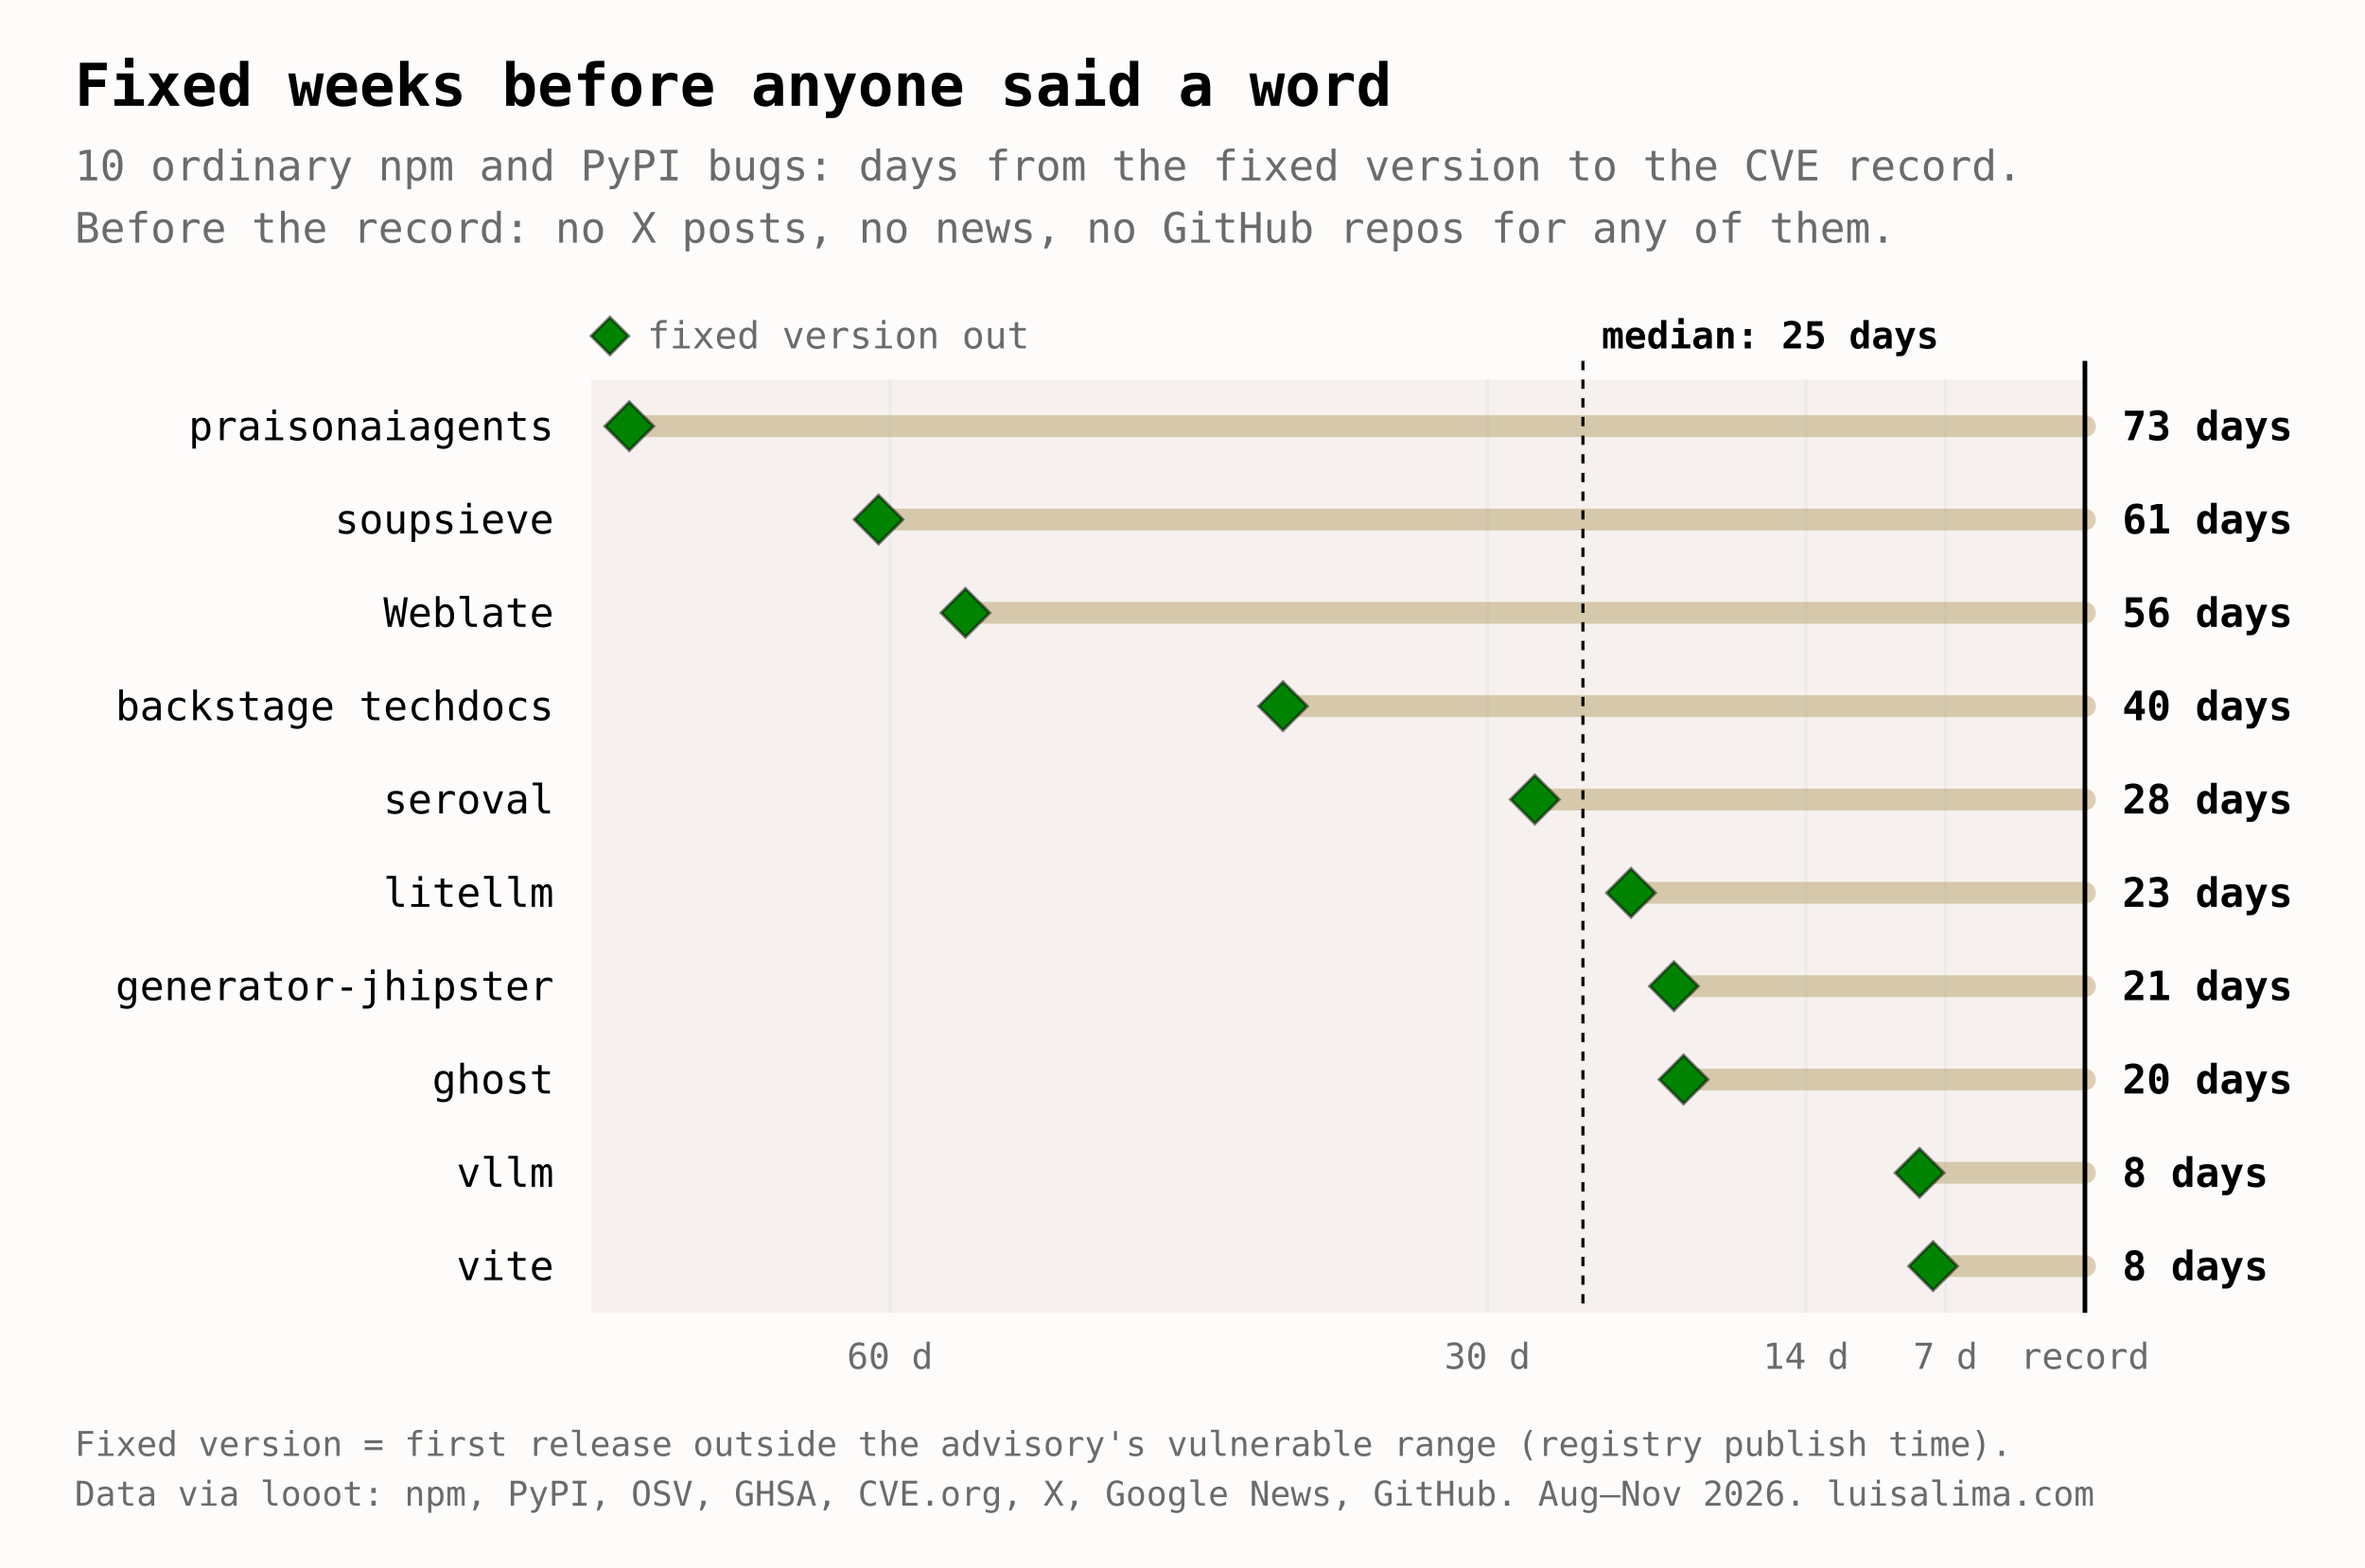
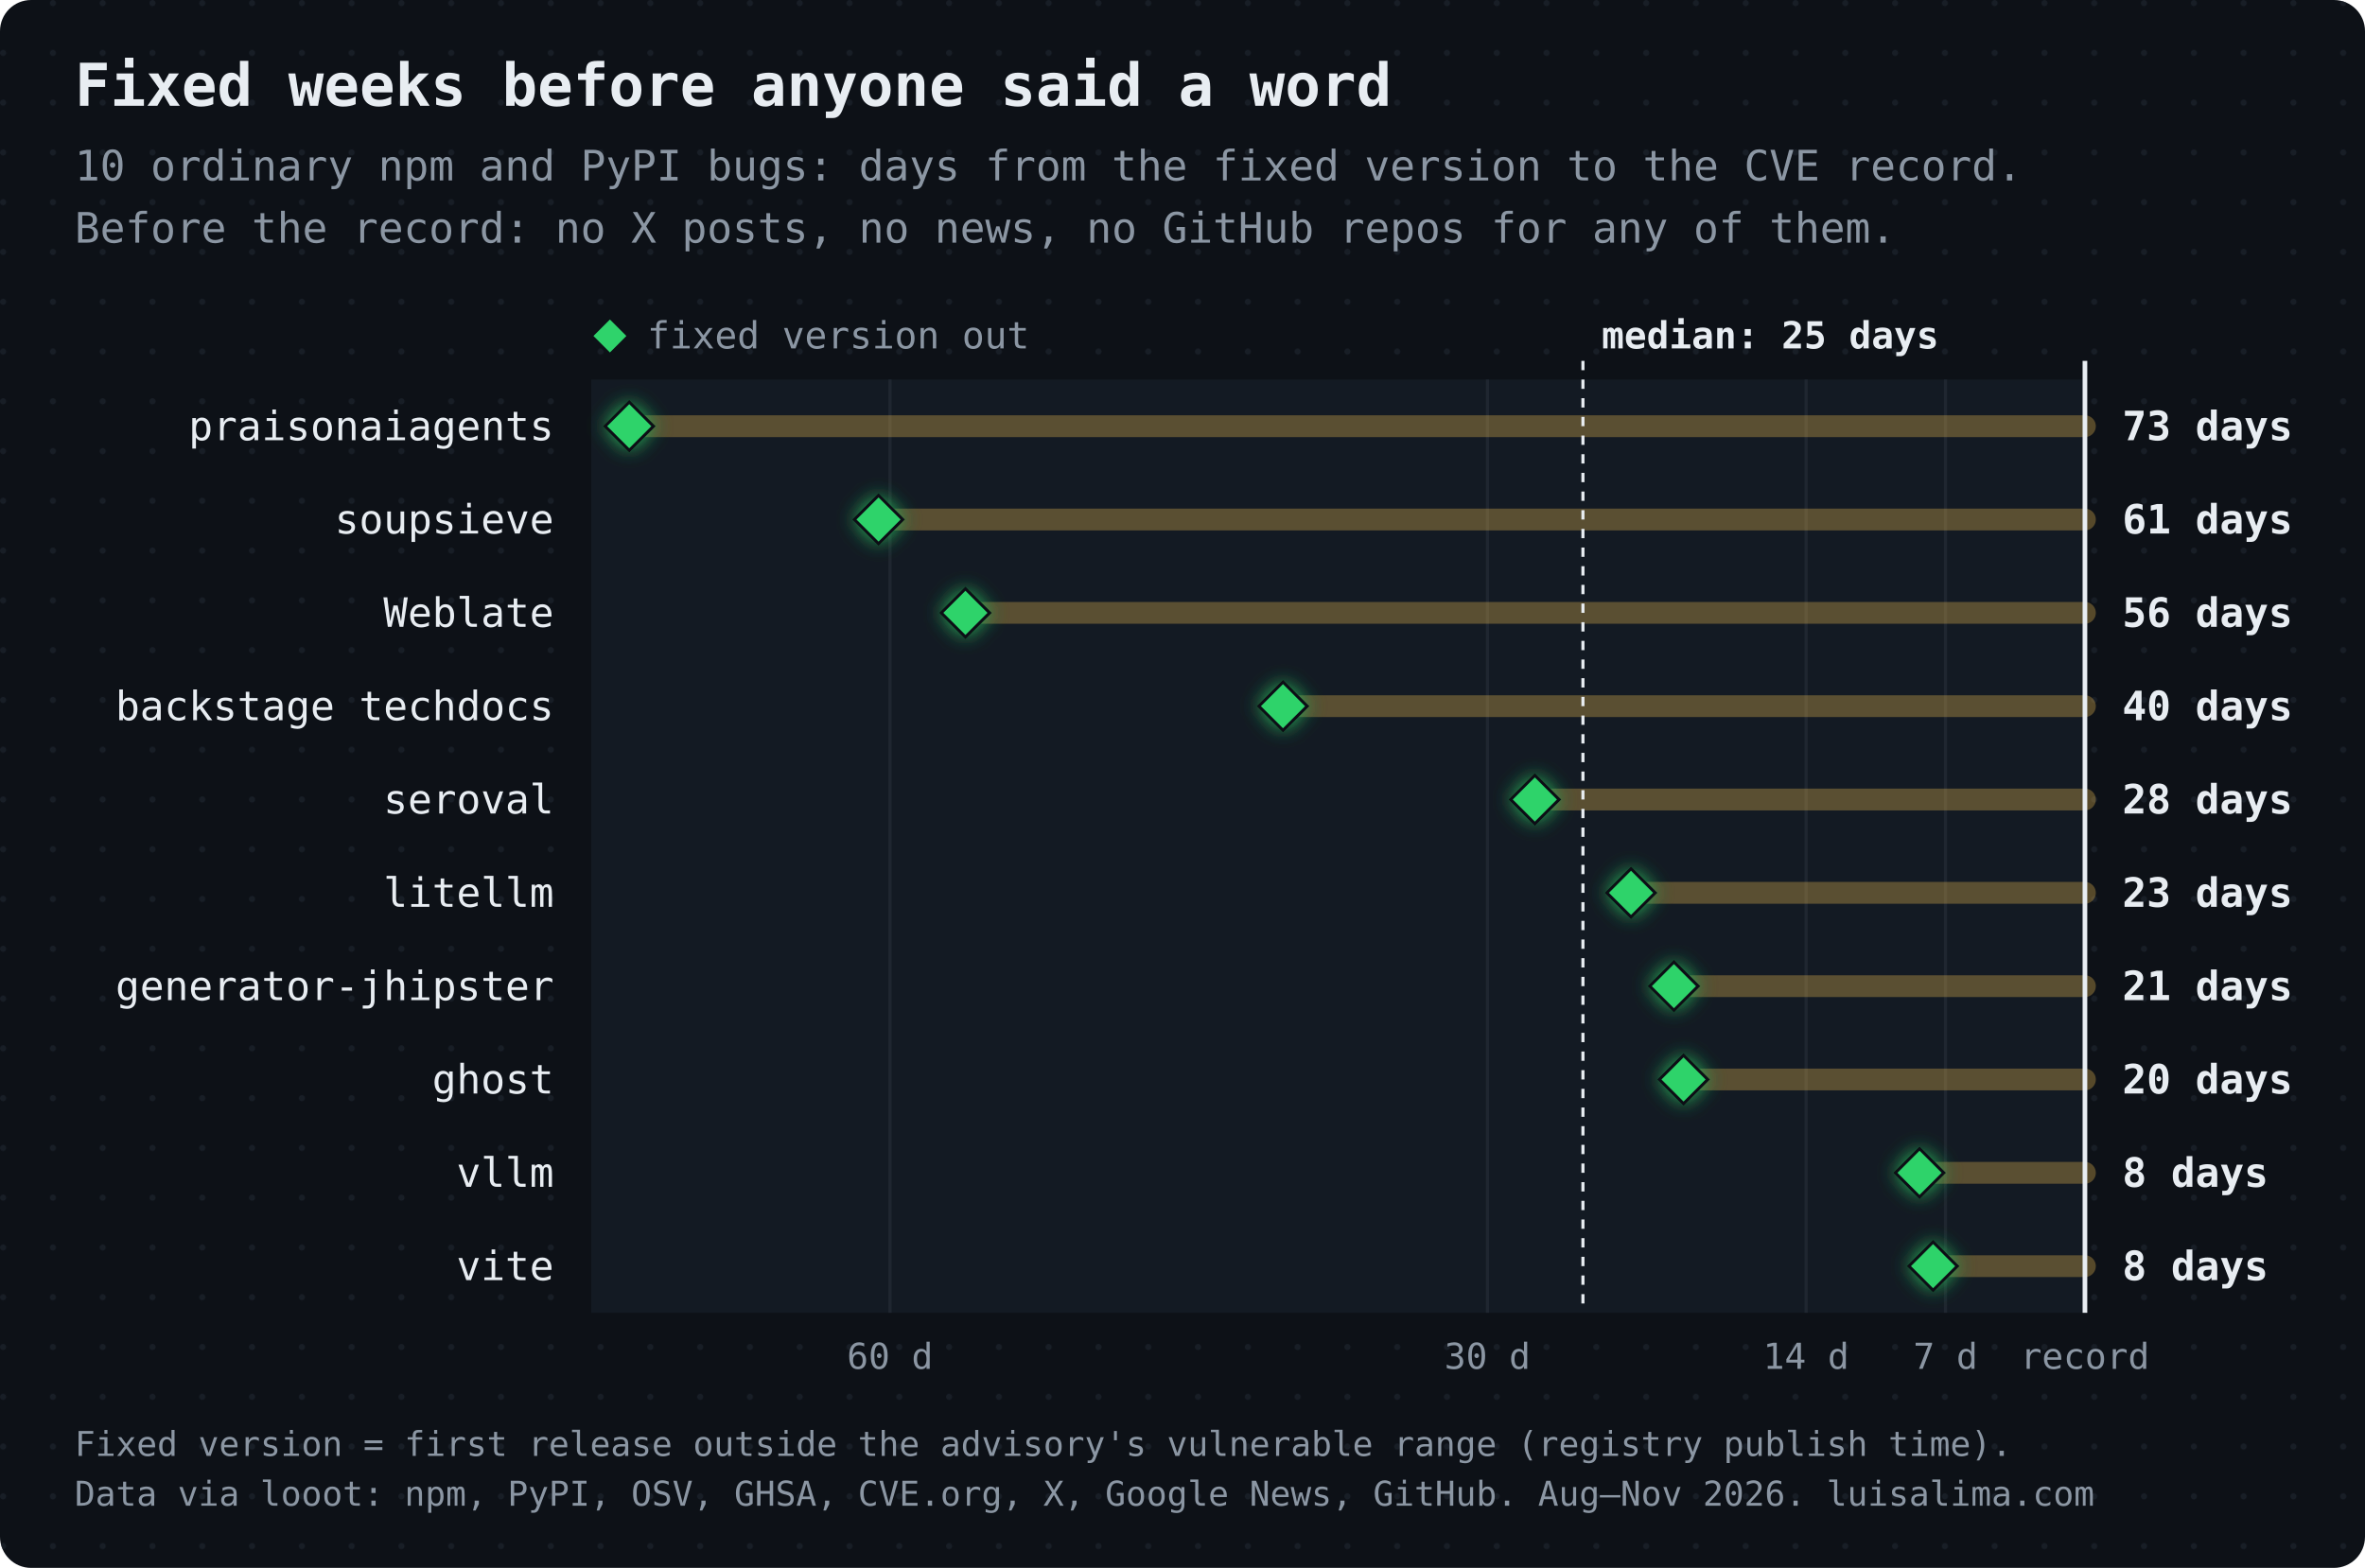
- <svg xmlns="http://www.w3.org/2000/svg" viewBox="0 0 760 504" width="760" height="504" font-family="Google Sans Code, ui-monospace, monospace">
+ <svg xmlns="http://www.w3.org/2000/svg" class="night" viewBox="0 0 760 504" width="760" height="504" font-family="Google Sans Code, ui-monospace, monospace">
  <style>
.gx,.pop,.fade{animation-fill-mode:both;animation-timing-function:cubic-bezier(.2,.7,.2,1)}
.gx{transform-box:fill-box;transform-origin:left center;animation-name:gx;animation-duration:.8s}
.pop{transform-box:fill-box;transform-origin:center;animation-name:pop;animation-duration:.45s;animation-timing-function:cubic-bezier(.3,1.6,.5,1)}
.fade{animation-name:fade;animation-duration:.5s}
[data-linear]{animation-timing-function:linear}
@keyframes gx{from{transform:scaleX(0)}}@keyframes pop{from{transform:scale(0);opacity:0}}@keyframes fade{from{opacity:0}}
.wait .gx,.wait .pop,.wait .fade{animation-play-state:paused}
@media (prefers-reduced-motion:reduce){.gx,.pop,.fade{animation:none!important}}
</style>
-   <rect width="100%" height="100%" fill="#fefbfb" />
-   <text x="24.0" y="34.0" font-size="19" fill="#000" text-anchor="start" font-weight="700">Fixed weeks before anyone said a word</text>
-   <text x="24.0" y="58.0" font-size="13.5" fill="#6b6b6b" text-anchor="start" font-weight="400">10 ordinary npm and PyPI bugs: days from the fixed version to the CVE record.</text>
-   <text x="24.0" y="78.0" font-size="13.5" fill="#6b6b6b" text-anchor="start" font-weight="400">Before the record: no X posts, no news, no GitHub repos for any of them.</text>
+   <defs>
+     <filter id="glow" x="-50%" y="-50%" width="200%" height="200%">
+       <feGaussianBlur stdDeviation="3.2" result="b" />
+       <feMerge>
+         <feMergeNode in="b" />
+         <feMergeNode in="SourceGraphic" />
+       </feMerge>
+     </filter>
+     <pattern id="dots" width="16" height="16" patternUnits="userSpaceOnUse">
+       <circle cx="1" cy="1" r="1" fill="#1f2630" />
+     </pattern>
+   </defs>
+   <style>svg.night .pop&gt;polygon,svg.night .pop&gt;circle,svg.night .pop&gt;path,svg.night .gx&gt;rect{filter:url(#glow)}</style>
+   <rect width="100%" height="100%" rx="10" fill="#0d1117" />
+   <rect width="100%" height="100%" rx="10" fill="url(#dots)" opacity=".6" />
+   <text x="24.0" y="34.0" font-size="19" fill="#e8edf2" text-anchor="start" font-weight="700">Fixed weeks before anyone said a word</text>
+   <text x="24.0" y="58.0" font-size="13.5" fill="#8b96a3" text-anchor="start" font-weight="400">10 ordinary npm and PyPI bugs: days from the fixed version to the CVE record.</text>
+   <text x="24.0" y="78.0" font-size="13.5" fill="#8b96a3" text-anchor="start" font-weight="400">Before the record: no X posts, no news, no GitHub repos for any of them.</text>
  <g transform="translate(0,122)">
-     <rect x="190" y="0" width="480" height="300" fill="#f6f1ee" />
-     <line x1="670.0" x2="670.0" y1="0" y2="300" stroke="#ecebeb" />
-     <text x="670.0" y="318.0" font-size="11.5" fill="#6b6b6b" text-anchor="middle" font-weight="400">record</text>
-     <line x1="625.2" x2="625.2" y1="0" y2="300" stroke="#ecebeb" />
-     <text x="625.2" y="318.0" font-size="11.5" fill="#6b6b6b" text-anchor="middle" font-weight="400">7 d</text>
-     <line x1="580.4" x2="580.4" y1="0" y2="300" stroke="#ecebeb" />
-     <text x="580.4" y="318.0" font-size="11.5" fill="#6b6b6b" text-anchor="middle" font-weight="400">14 d</text>
-     <line x1="478.0" x2="478.0" y1="0" y2="300" stroke="#ecebeb" />
-     <text x="478.0" y="318.0" font-size="11.5" fill="#6b6b6b" text-anchor="middle" font-weight="400">30 d</text>
-     <line x1="286.0" x2="286.0" y1="0" y2="300" stroke="#ecebeb" />
-     <text x="286.0" y="318.0" font-size="11.5" fill="#6b6b6b" text-anchor="middle" font-weight="400">60 d</text>
-     <text x="178.0" y="19.5" font-size="13" fill="#000" text-anchor="end" font-weight="400">praisonaiagents</text>
+     <rect x="190" y="0" width="480" height="300" fill="#131a23" />
+     <line x1="670.0" x2="670.0" y1="0" y2="300" stroke="#1f2630" />
+     <text x="670.0" y="318.0" font-size="11.5" fill="#8b96a3" text-anchor="middle" font-weight="400">record</text>
+     <line x1="625.2" x2="625.2" y1="0" y2="300" stroke="#1f2630" />
+     <text x="625.2" y="318.0" font-size="11.5" fill="#8b96a3" text-anchor="middle" font-weight="400">7 d</text>
+     <line x1="580.4" x2="580.4" y1="0" y2="300" stroke="#1f2630" />
+     <text x="580.4" y="318.0" font-size="11.5" fill="#8b96a3" text-anchor="middle" font-weight="400">14 d</text>
+     <line x1="478.0" x2="478.0" y1="0" y2="300" stroke="#1f2630" />
+     <text x="478.0" y="318.0" font-size="11.5" fill="#8b96a3" text-anchor="middle" font-weight="400">30 d</text>
+     <line x1="286.0" x2="286.0" y1="0" y2="300" stroke="#1f2630" />
+     <text x="286.0" y="318.0" font-size="11.5" fill="#8b96a3" text-anchor="middle" font-weight="400">60 d</text>
+     <text x="178.0" y="19.5" font-size="13" fill="#e8edf2" text-anchor="end" font-weight="400">praisonaiagents</text>
    <g class="gx" style="animation-delay:0.20s;animation-duration:0.90s">
-       <line x1="202.213" x2="670.0" y1="15.0" y2="15.0" stroke="#9a7b2f" stroke-width="7" stroke-opacity=".35" stroke-linecap="round" />
+       <line x1="202.213" x2="670.0" y1="15.0" y2="15.0" stroke="#e0b34f" stroke-width="7" stroke-opacity=".35" stroke-linecap="round" />
    </g>
    <g class="pop" style="animation-delay:0.00s">
-       <polygon points="202.213,7.2 210.013,15.0 202.213,22.8 194.413,15.0" fill="#008300" stroke="#000" stroke-opacity=".5" />
+       <polygon points="202.213,7.2 210.013,15.0 202.213,22.8 194.413,15.0" fill="#2fd36b" stroke="#0d1117" stroke-opacity="1" />
    </g>
    <g class="fade" style="animation-delay:1.00s">
-       <text x="682.0" y="19.5" font-size="13" fill="#000" text-anchor="start" font-weight="700">73 days</text>
+       <text x="682.0" y="19.5" font-size="13" fill="#e8edf2" text-anchor="start" font-weight="700">73 days</text>
    </g>
-     <text x="178.0" y="49.5" font-size="13" fill="#000" text-anchor="end" font-weight="400">soupsieve</text>
+     <text x="178.0" y="49.5" font-size="13" fill="#e8edf2" text-anchor="end" font-weight="400">soupsieve</text>
    <g class="gx" style="animation-delay:0.35s;animation-duration:0.90s">
-       <line x1="282.32" x2="670.0" y1="45.0" y2="45.0" stroke="#9a7b2f" stroke-width="7" stroke-opacity=".35" stroke-linecap="round" />
+       <line x1="282.32" x2="670.0" y1="45.0" y2="45.0" stroke="#e0b34f" stroke-width="7" stroke-opacity=".35" stroke-linecap="round" />
    </g>
    <g class="pop" style="animation-delay:0.15s">
-       <polygon points="282.32,37.2 290.12,45.0 282.32,52.8 274.52,45.0" fill="#008300" stroke="#000" stroke-opacity=".5" />
+       <polygon points="282.32,37.2 290.12,45.0 282.32,52.8 274.52,45.0" fill="#2fd36b" stroke="#0d1117" stroke-opacity="1" />
    </g>
    <g class="fade" style="animation-delay:1.15s">
-       <text x="682.0" y="49.5" font-size="13" fill="#000" text-anchor="start" font-weight="700">61 days</text>
+       <text x="682.0" y="49.5" font-size="13" fill="#e8edf2" text-anchor="start" font-weight="700">61 days</text>
    </g>
-     <text x="178.0" y="79.5" font-size="13" fill="#000" text-anchor="end" font-weight="400">Weblate</text>
+     <text x="178.0" y="79.5" font-size="13" fill="#e8edf2" text-anchor="end" font-weight="400">Weblate</text>
    <g class="gx" style="animation-delay:0.50s;animation-duration:0.90s">
-       <line x1="310.24" x2="670.0" y1="75.0" y2="75.0" stroke="#9a7b2f" stroke-width="7" stroke-opacity=".35" stroke-linecap="round" />
+       <line x1="310.24" x2="670.0" y1="75.0" y2="75.0" stroke="#e0b34f" stroke-width="7" stroke-opacity=".35" stroke-linecap="round" />
    </g>
    <g class="pop" style="animation-delay:0.30s">
-       <polygon points="310.24,67.2 318.04,75.0 310.24,82.8 302.44,75.0" fill="#008300" stroke="#000" stroke-opacity=".5" />
+       <polygon points="310.24,67.2 318.04,75.0 310.24,82.8 302.44,75.0" fill="#2fd36b" stroke="#0d1117" stroke-opacity="1" />
    </g>
    <g class="fade" style="animation-delay:1.30s">
-       <text x="682.0" y="79.5" font-size="13" fill="#000" text-anchor="start" font-weight="700">56 days</text>
+       <text x="682.0" y="79.5" font-size="13" fill="#e8edf2" text-anchor="start" font-weight="700">56 days</text>
    </g>
-     <text x="178.0" y="109.5" font-size="13" fill="#000" text-anchor="end" font-weight="400">backstage techdocs</text>
+     <text x="178.0" y="109.5" font-size="13" fill="#e8edf2" text-anchor="end" font-weight="400">backstage techdocs</text>
    <g class="gx" style="animation-delay:0.65s;animation-duration:0.90s">
-       <line x1="412.293" x2="670.0" y1="105.0" y2="105.0" stroke="#9a7b2f" stroke-width="7" stroke-opacity=".35" stroke-linecap="round" />
+       <line x1="412.293" x2="670.0" y1="105.0" y2="105.0" stroke="#e0b34f" stroke-width="7" stroke-opacity=".35" stroke-linecap="round" />
    </g>
    <g class="pop" style="animation-delay:0.45s">
-       <polygon points="412.293,97.2 420.093,105.0 412.293,112.8 404.493,105.0" fill="#008300" stroke="#000" stroke-opacity=".5" />
+       <polygon points="412.293,97.2 420.093,105.0 412.293,112.8 404.493,105.0" fill="#2fd36b" stroke="#0d1117" stroke-opacity="1" />
    </g>
    <g class="fade" style="animation-delay:1.45s">
-       <text x="682.0" y="109.5" font-size="13" fill="#000" text-anchor="start" font-weight="700">40 days</text>
+       <text x="682.0" y="109.5" font-size="13" fill="#e8edf2" text-anchor="start" font-weight="700">40 days</text>
    </g>
-     <text x="178.0" y="139.5" font-size="13" fill="#000" text-anchor="end" font-weight="400">seroval</text>
+     <text x="178.0" y="139.5" font-size="13" fill="#e8edf2" text-anchor="end" font-weight="400">seroval</text>
    <g class="gx" style="animation-delay:0.80s;animation-duration:0.90s">
-       <line x1="493.227" x2="670.0" y1="135.0" y2="135.0" stroke="#9a7b2f" stroke-width="7" stroke-opacity=".35" stroke-linecap="round" />
+       <line x1="493.227" x2="670.0" y1="135.0" y2="135.0" stroke="#e0b34f" stroke-width="7" stroke-opacity=".35" stroke-linecap="round" />
    </g>
    <g class="pop" style="animation-delay:0.60s">
-       <polygon points="493.227,127.2 501.027,135.0 493.227,142.8 485.427,135.0" fill="#008300" stroke="#000" stroke-opacity=".5" />
+       <polygon points="493.227,127.2 501.027,135.0 493.227,142.8 485.427,135.0" fill="#2fd36b" stroke="#0d1117" stroke-opacity="1" />
    </g>
    <g class="fade" style="animation-delay:1.60s">
-       <text x="682.0" y="139.5" font-size="13" fill="#000" text-anchor="start" font-weight="700">28 days</text>
+       <text x="682.0" y="139.5" font-size="13" fill="#e8edf2" text-anchor="start" font-weight="700">28 days</text>
    </g>
-     <text x="178.0" y="169.5" font-size="13" fill="#000" text-anchor="end" font-weight="400">litellm</text>
+     <text x="178.0" y="169.5" font-size="13" fill="#e8edf2" text-anchor="end" font-weight="400">litellm</text>
    <g class="gx" style="animation-delay:0.95s;animation-duration:0.90s">
-       <line x1="524.133" x2="670.0" y1="165.0" y2="165.0" stroke="#9a7b2f" stroke-width="7" stroke-opacity=".35" stroke-linecap="round" />
+       <line x1="524.133" x2="670.0" y1="165.0" y2="165.0" stroke="#e0b34f" stroke-width="7" stroke-opacity=".35" stroke-linecap="round" />
    </g>
    <g class="pop" style="animation-delay:0.75s">
-       <polygon points="524.133,157.2 531.933,165.0 524.133,172.8 516.333,165.0" fill="#008300" stroke="#000" stroke-opacity=".5" />
+       <polygon points="524.133,157.2 531.933,165.0 524.133,172.8 516.333,165.0" fill="#2fd36b" stroke="#0d1117" stroke-opacity="1" />
    </g>
    <g class="fade" style="animation-delay:1.75s">
-       <text x="682.0" y="169.5" font-size="13" fill="#000" text-anchor="start" font-weight="700">23 days</text>
+       <text x="682.0" y="169.5" font-size="13" fill="#e8edf2" text-anchor="start" font-weight="700">23 days</text>
    </g>
-     <text x="178.0" y="199.5" font-size="13" fill="#000" text-anchor="end" font-weight="400">generator-jhipster</text>
+     <text x="178.0" y="199.5" font-size="13" fill="#e8edf2" text-anchor="end" font-weight="400">generator-jhipster</text>
    <g class="gx" style="animation-delay:1.10s;animation-duration:0.90s">
-       <line x1="537.92" x2="670.0" y1="195.0" y2="195.0" stroke="#9a7b2f" stroke-width="7" stroke-opacity=".35" stroke-linecap="round" />
+       <line x1="537.92" x2="670.0" y1="195.0" y2="195.0" stroke="#e0b34f" stroke-width="7" stroke-opacity=".35" stroke-linecap="round" />
    </g>
    <g class="pop" style="animation-delay:0.90s">
-       <polygon points="537.92,187.2 545.72,195.0 537.92,202.8 530.12,195.0" fill="#008300" stroke="#000" stroke-opacity=".5" />
+       <polygon points="537.92,187.2 545.72,195.0 537.92,202.8 530.12,195.0" fill="#2fd36b" stroke="#0d1117" stroke-opacity="1" />
    </g>
    <g class="fade" style="animation-delay:1.90s">
-       <text x="682.0" y="199.5" font-size="13" fill="#000" text-anchor="start" font-weight="700">21 days</text>
+       <text x="682.0" y="199.5" font-size="13" fill="#e8edf2" text-anchor="start" font-weight="700">21 days</text>
    </g>
-     <text x="178.0" y="229.5" font-size="13" fill="#000" text-anchor="end" font-weight="400">ghost</text>
+     <text x="178.0" y="229.5" font-size="13" fill="#e8edf2" text-anchor="end" font-weight="400">ghost</text>
    <g class="gx" style="animation-delay:1.25s;animation-duration:0.90s">
-       <line x1="541.013" x2="670.0" y1="225.0" y2="225.0" stroke="#9a7b2f" stroke-width="7" stroke-opacity=".35" stroke-linecap="round" />
+       <line x1="541.013" x2="670.0" y1="225.0" y2="225.0" stroke="#e0b34f" stroke-width="7" stroke-opacity=".35" stroke-linecap="round" />
    </g>
    <g class="pop" style="animation-delay:1.05s">
-       <polygon points="541.013,217.2 548.813,225.0 541.013,232.8 533.213,225.0" fill="#008300" stroke="#000" stroke-opacity=".5" />
+       <polygon points="541.013,217.2 548.813,225.0 541.013,232.8 533.213,225.0" fill="#2fd36b" stroke="#0d1117" stroke-opacity="1" />
    </g>
    <g class="fade" style="animation-delay:2.05s">
-       <text x="682.0" y="229.5" font-size="13" fill="#000" text-anchor="start" font-weight="700">20 days</text>
+       <text x="682.0" y="229.5" font-size="13" fill="#e8edf2" text-anchor="start" font-weight="700">20 days</text>
    </g>
-     <text x="178.0" y="259.5" font-size="13" fill="#000" text-anchor="end" font-weight="400">vllm</text>
+     <text x="178.0" y="259.5" font-size="13" fill="#e8edf2" text-anchor="end" font-weight="400">vllm</text>
    <g class="gx" style="animation-delay:1.40s;animation-duration:0.90s">
-       <line x1="616.853" x2="670.0" y1="255.0" y2="255.0" stroke="#9a7b2f" stroke-width="7" stroke-opacity=".35" stroke-linecap="round" />
+       <line x1="616.853" x2="670.0" y1="255.0" y2="255.0" stroke="#e0b34f" stroke-width="7" stroke-opacity=".35" stroke-linecap="round" />
    </g>
    <g class="pop" style="animation-delay:1.20s">
-       <polygon points="616.853,247.2 624.653,255.0 616.853,262.8 609.053,255.0" fill="#008300" stroke="#000" stroke-opacity=".5" />
+       <polygon points="616.853,247.2 624.653,255.0 616.853,262.8 609.053,255.0" fill="#2fd36b" stroke="#0d1117" stroke-opacity="1" />
    </g>
    <g class="fade" style="animation-delay:2.20s">
-       <text x="682.0" y="259.5" font-size="13" fill="#000" text-anchor="start" font-weight="700">8 days</text>
+       <text x="682.0" y="259.5" font-size="13" fill="#e8edf2" text-anchor="start" font-weight="700">8 days</text>
    </g>
-     <text x="178.0" y="289.5" font-size="13" fill="#000" text-anchor="end" font-weight="400">vite</text>
+     <text x="178.0" y="289.5" font-size="13" fill="#e8edf2" text-anchor="end" font-weight="400">vite</text>
    <g class="gx" style="animation-delay:1.55s;animation-duration:0.90s">
-       <line x1="621.2" x2="670.0" y1="285.0" y2="285.0" stroke="#9a7b2f" stroke-width="7" stroke-opacity=".35" stroke-linecap="round" />
+       <line x1="621.2" x2="670.0" y1="285.0" y2="285.0" stroke="#e0b34f" stroke-width="7" stroke-opacity=".35" stroke-linecap="round" />
    </g>
    <g class="pop" style="animation-delay:1.35s">
-       <polygon points="621.2,277.2 629.0,285.0 621.2,292.8 613.4,285.0" fill="#008300" stroke="#000" stroke-opacity=".5" />
+       <polygon points="621.2,277.2 629.0,285.0 621.2,292.8 613.4,285.0" fill="#2fd36b" stroke="#0d1117" stroke-opacity="1" />
    </g>
    <g class="fade" style="animation-delay:2.35s">
-       <text x="682.0" y="289.5" font-size="13" fill="#000" text-anchor="start" font-weight="700">8 days</text>
+       <text x="682.0" y="289.5" font-size="13" fill="#e8edf2" text-anchor="start" font-weight="700">8 days</text>
    </g>
-     <line x1="670.0" x2="670.0" y1="-6" y2="300" stroke="#000" stroke-width="1.5" />
+     <line x1="670.0" x2="670.0" y1="-6" y2="300" stroke="#e8edf2" stroke-width="1.5" />
    <g class="fade" style="animation-delay:2.60s">
-       <line x1="508.68" x2="508.68" y1="-6" y2="300" stroke="#000" stroke-dasharray="3 3" />
-       <text x="514.7" y="-10.0" font-size="12" fill="#000" text-anchor="start" font-weight="700">median: 25 days</text>
+       <line x1="508.68" x2="508.68" y1="-6" y2="300" stroke="#e8edf2" stroke-dasharray="3 3" />
+       <text x="514.7" y="-10.0" font-size="12" fill="#e8edf2" text-anchor="start" font-weight="700">median: 25 days</text>
    </g>
-     <polygon points="196,-20.0 202.0,-14 196,-8.0 190.0,-14" fill="#008300" stroke="#000" stroke-opacity=".5" />
-     <text x="208.0" y="-10.0" font-size="12" fill="#6b6b6b" text-anchor="start" font-weight="400">fixed version out</text>
+     <polygon points="196,-20.0 202.0,-14 196,-8.0 190.0,-14" fill="#2fd36b" stroke="#0d1117" stroke-opacity="1" />
+     <text x="208.0" y="-10.0" font-size="12" fill="#8b96a3" text-anchor="start" font-weight="400">fixed version out</text>
  </g>
-   <text x="24.0" y="468.0" font-size="11" fill="#6b6b6b" text-anchor="start" font-weight="400">Fixed version = first release outside the advisory's vulnerable range (registry publish time).</text>
-   <text x="24.0" y="484.0" font-size="11" fill="#6b6b6b" text-anchor="start" font-weight="400">Data via looot: npm, PyPI, OSV, GHSA, CVE.org, X, Google News, GitHub. Aug–Nov 2026. luisalima.com</text>
+   <text x="24.0" y="468.0" font-size="11" fill="#8b96a3" text-anchor="start" font-weight="400">Fixed version = first release outside the advisory's vulnerable range (registry publish time).</text>
+   <text x="24.0" y="484.0" font-size="11" fill="#8b96a3" text-anchor="start" font-weight="400">Data via looot: npm, PyPI, OSV, GHSA, CVE.org, X, Google News, GitHub. Aug–Nov 2026. luisalima.com</text>
</svg>
